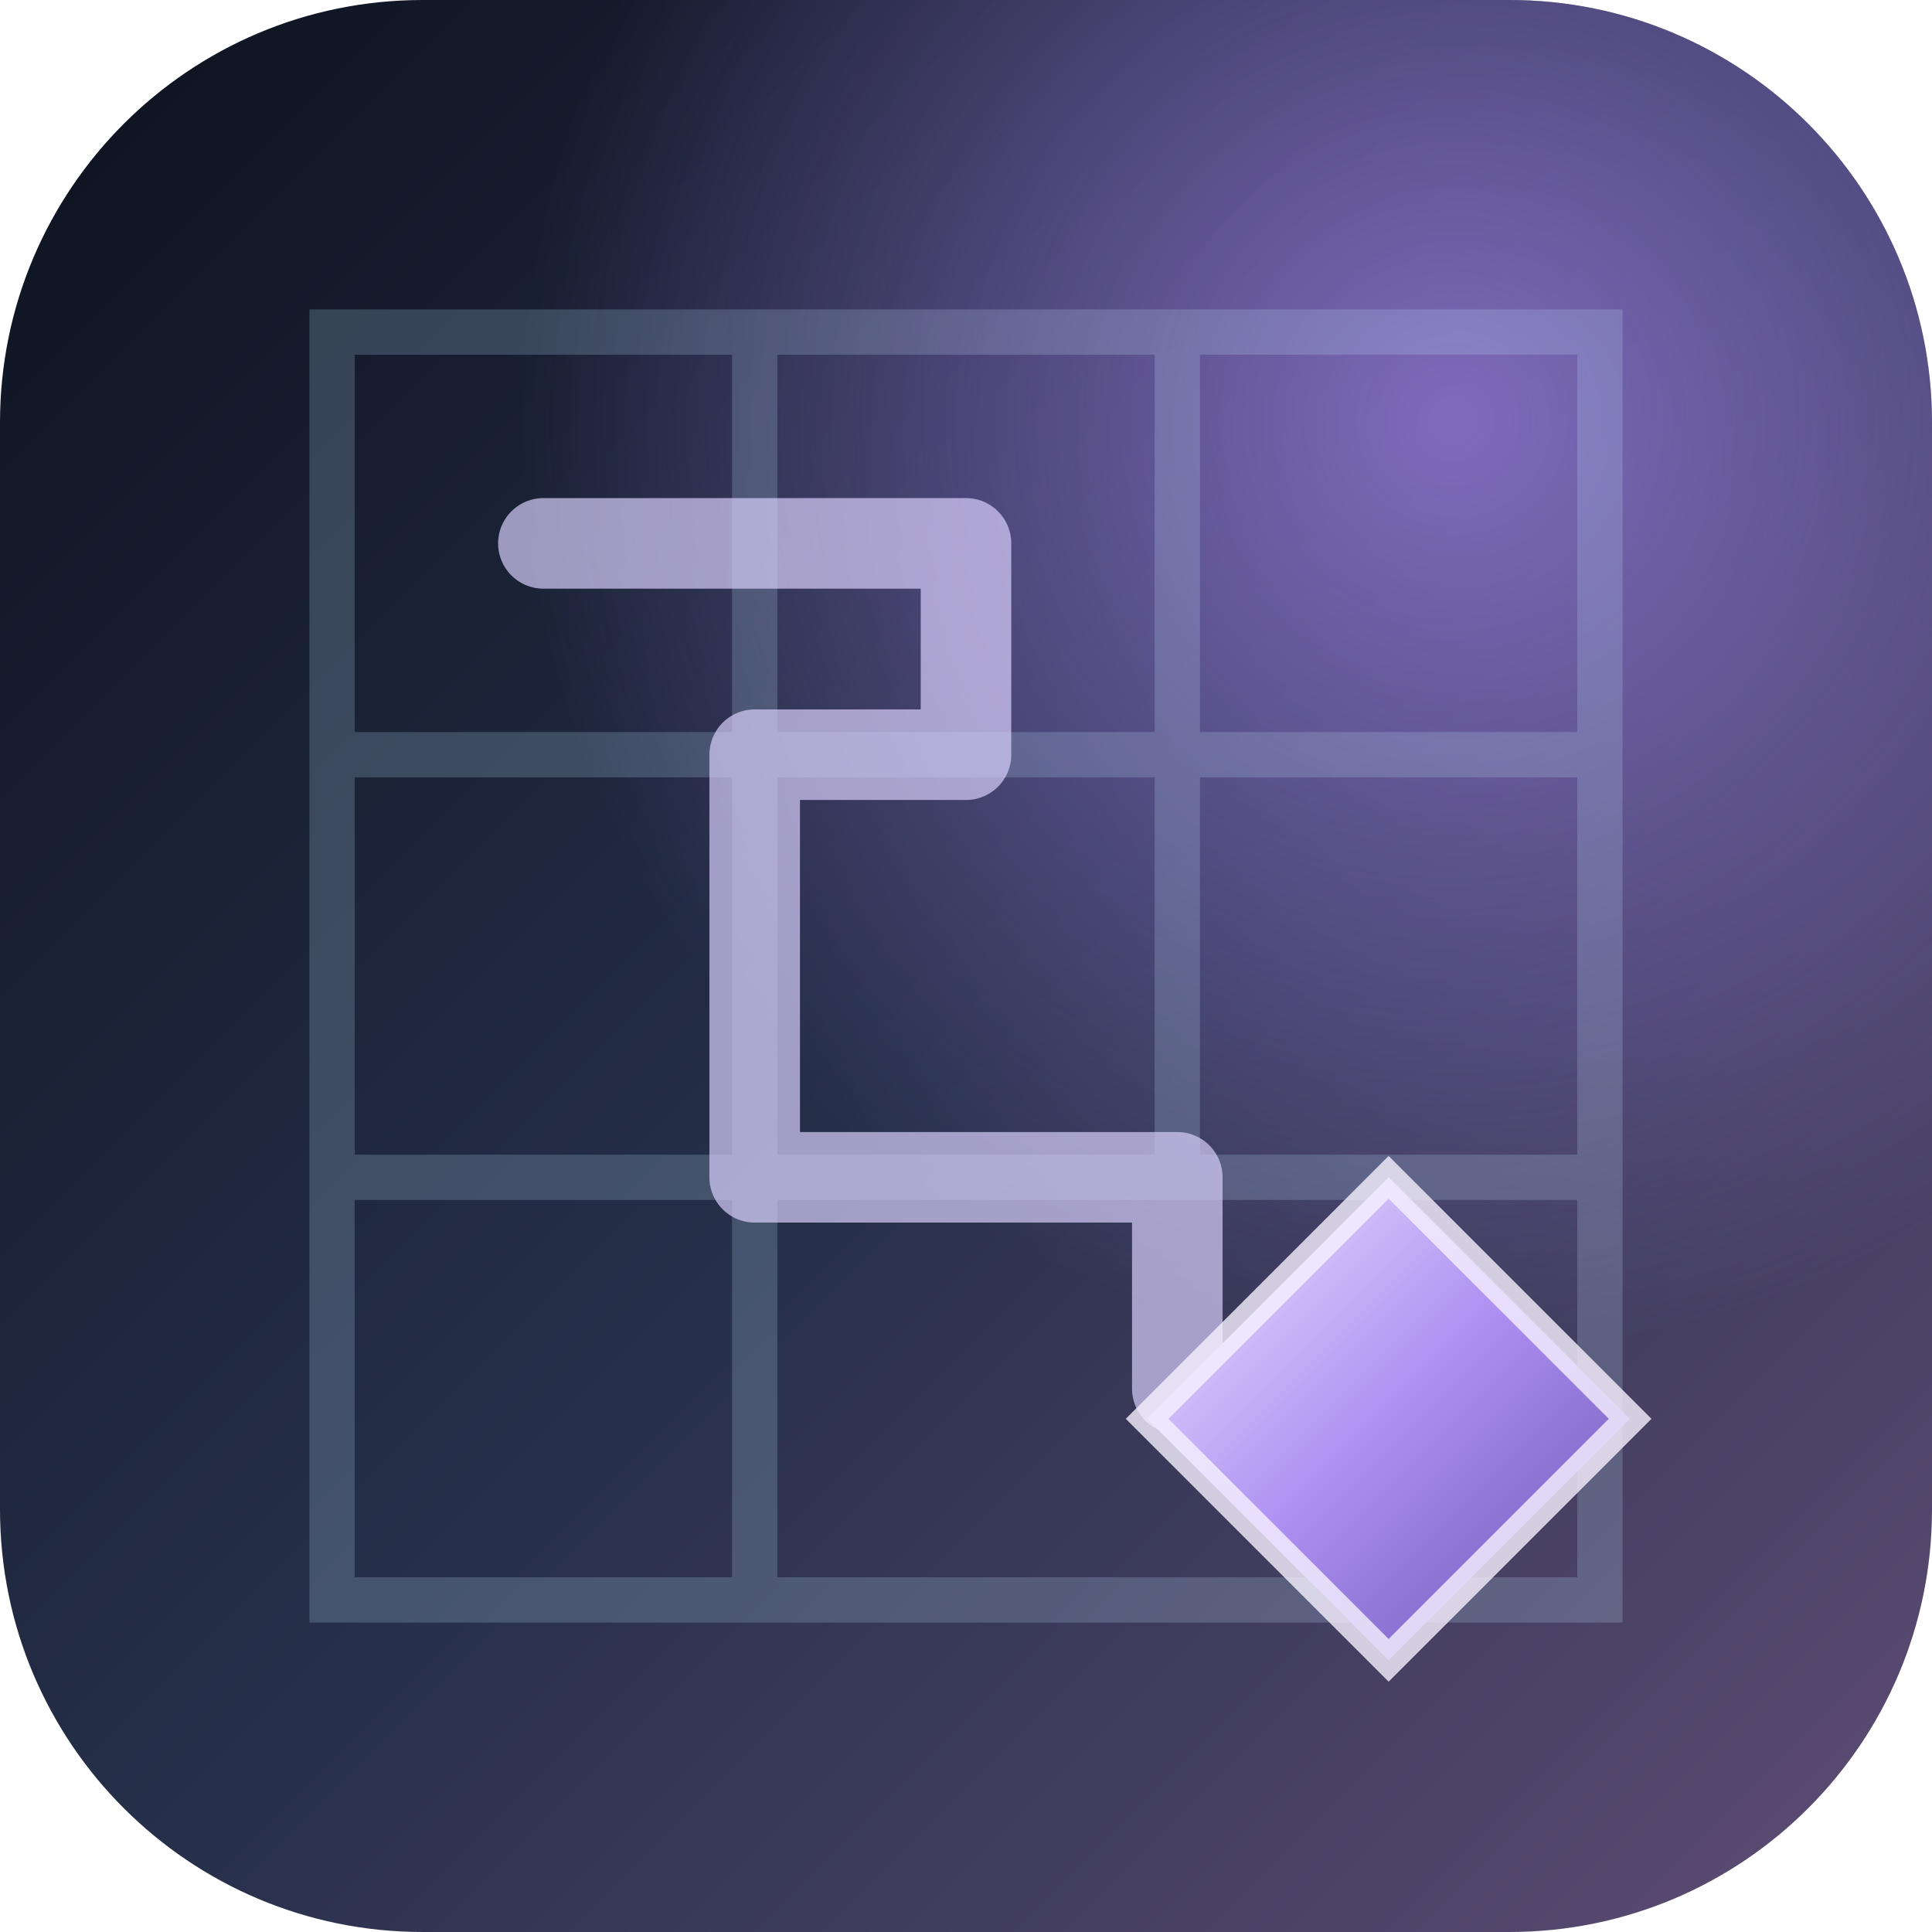
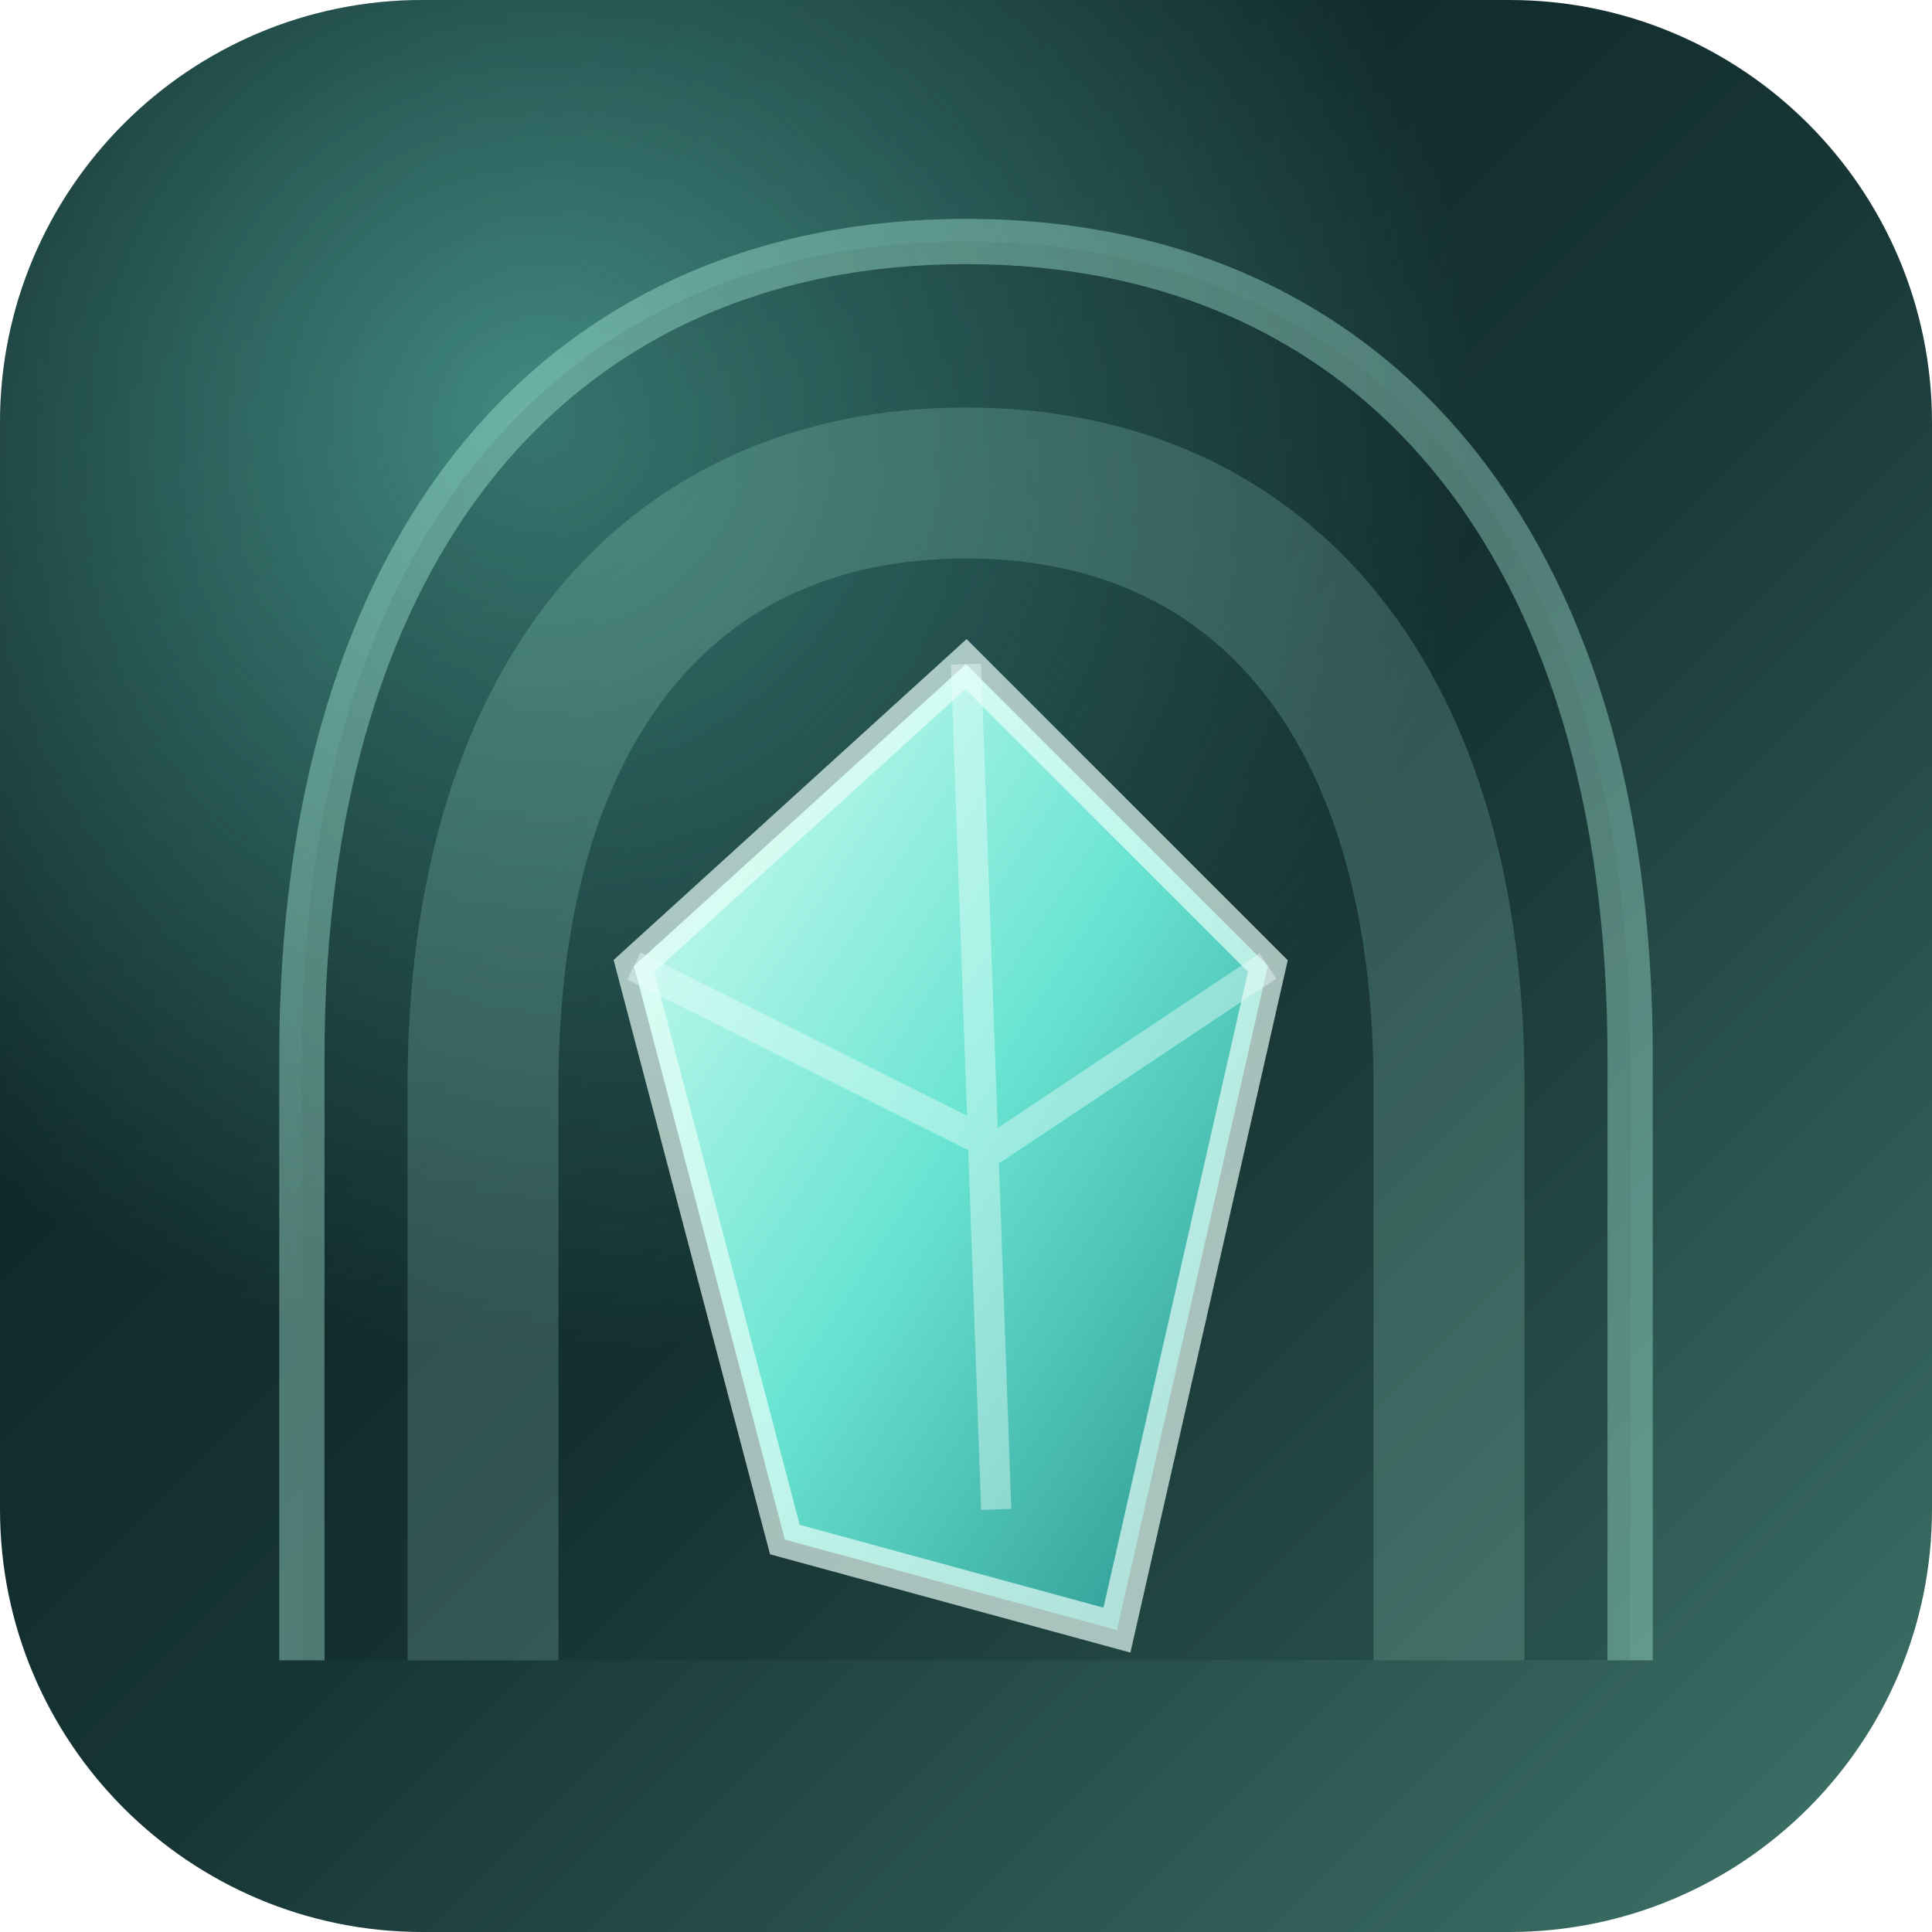
<svg xmlns="http://www.w3.org/2000/svg" viewBox="0 0 64 64">
  <defs>
    <linearGradient id="bg" x1="0%" y1="0%" x2="100%" y2="100%">
-       <stop stop-color="#0b111d" />
-       <stop offset=".52" stop-color="#26304a" />
-       <stop offset="1" stop-color="#604d76" />
+       <stop stop-color="#071516" />
+       <stop offset=".52" stop-color="#173536" />
+       <stop offset="1" stop-color="#3f756a" />
    </linearGradient>
-     <radialGradient id="glow" cx="75%" cy="22%" r="48%">
-       <stop stop-color="#b38eff" stop-opacity=".64" />
-       <stop offset="1" stop-color="#b38eff" stop-opacity="0" />
+     <linearGradient id="crystal" x1="0%" y1="0%" x2="100%" y2="100%">
+       <stop stop-color="#dcfff5" />
+       <stop offset=".5" stop-color="#69e4d2" />
+       <stop offset="1" stop-color="#248d89" />
+     </linearGradient>
+     <radialGradient id="glow" cx="28%" cy="22%" r="48%">
+       <stop stop-color="#73efde" stop-opacity=".5" />
+       <stop offset="1" stop-color="#73efde" stop-opacity="0" />
    </radialGradient>
-     <linearGradient id="crystal" x1="0%" y1="0%" x2="100%" y2="100%">
-       <stop stop-color="#f3edff" />
-       <stop offset=".5" stop-color="#ad8ff2" />
-       <stop offset="1" stop-color="#6650ad" />
-     </linearGradient>
  </defs>
  <rect width="64" height="64" rx="14" fill="url(#bg)" />
  <rect width="64" height="64" rx="14" fill="url(#glow)" />
-   <path d="M11 11h42v42H11zM25 11v14H11m28-14v14h14M11 39h14v14m14-14h14M25 25h14v14H25z" fill="none" stroke="#c5e7ff" stroke-opacity=".2" stroke-width="1.5" />
-   <path d="M18 18h14v7h-7v14h14v7h7" fill="none" stroke="#ddd2ff" stroke-opacity=".68" stroke-width="3" stroke-linecap="round" stroke-linejoin="round" />
-   <path d="m46 39 8 8-8 8-8-8 8-8Z" fill="url(#crystal)" stroke="#f6f1ff" stroke-opacity=".8" />
+   <path d="M10 55V35c0-17 8.5-27 22-27s22 10 22 27v20" fill="#061718" fill-opacity=".18" stroke="#b0f4e0" stroke-opacity=".38" stroke-width="1.5" />
+   <path d="M16 55V36c0-12.5 6-20 16-20s16 7.5 16 20v19" fill="none" stroke="#b0f4e0" stroke-opacity=".19" stroke-width="5" />
+   <path d="m32 22 10 10-5 22-11-3-5-19 11-10Z" fill="url(#crystal)" stroke="#e9fff9" stroke-opacity=".68" stroke-width="1.2" />
+   <path d="m32 22 1 28M21 32l12 6 9-6" fill="none" stroke="#effffc" stroke-opacity=".42" />
</svg>
